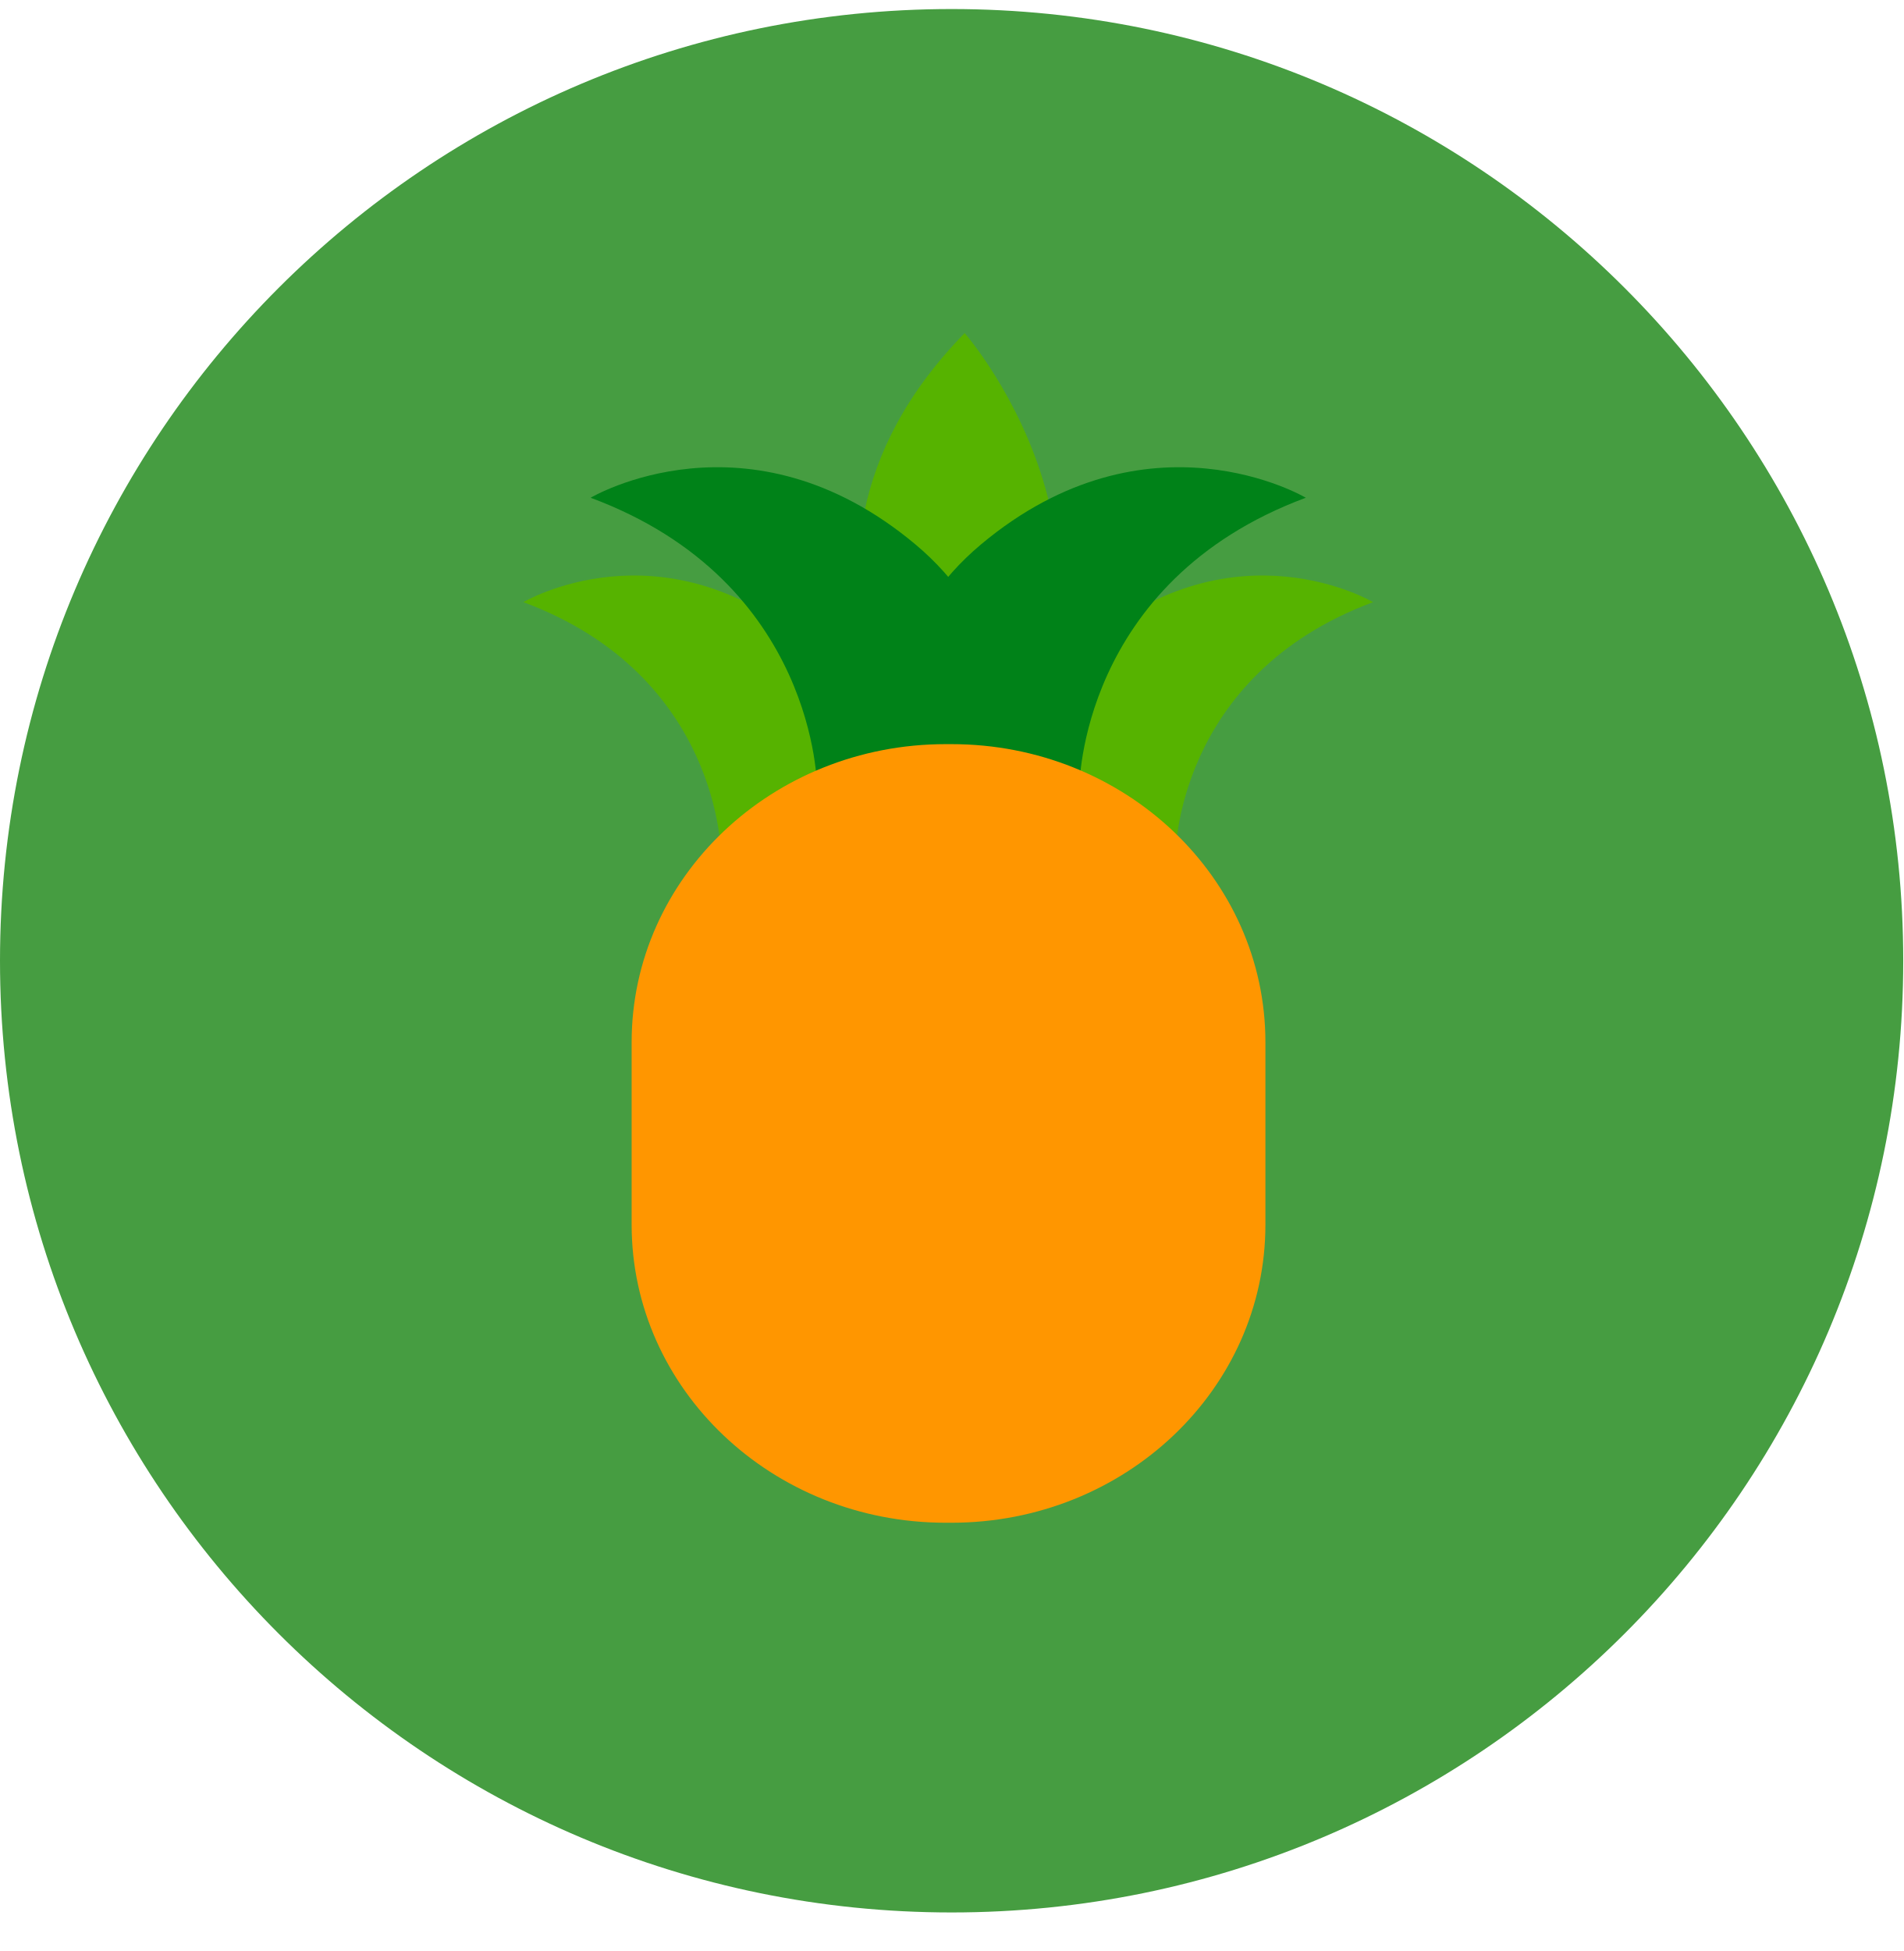
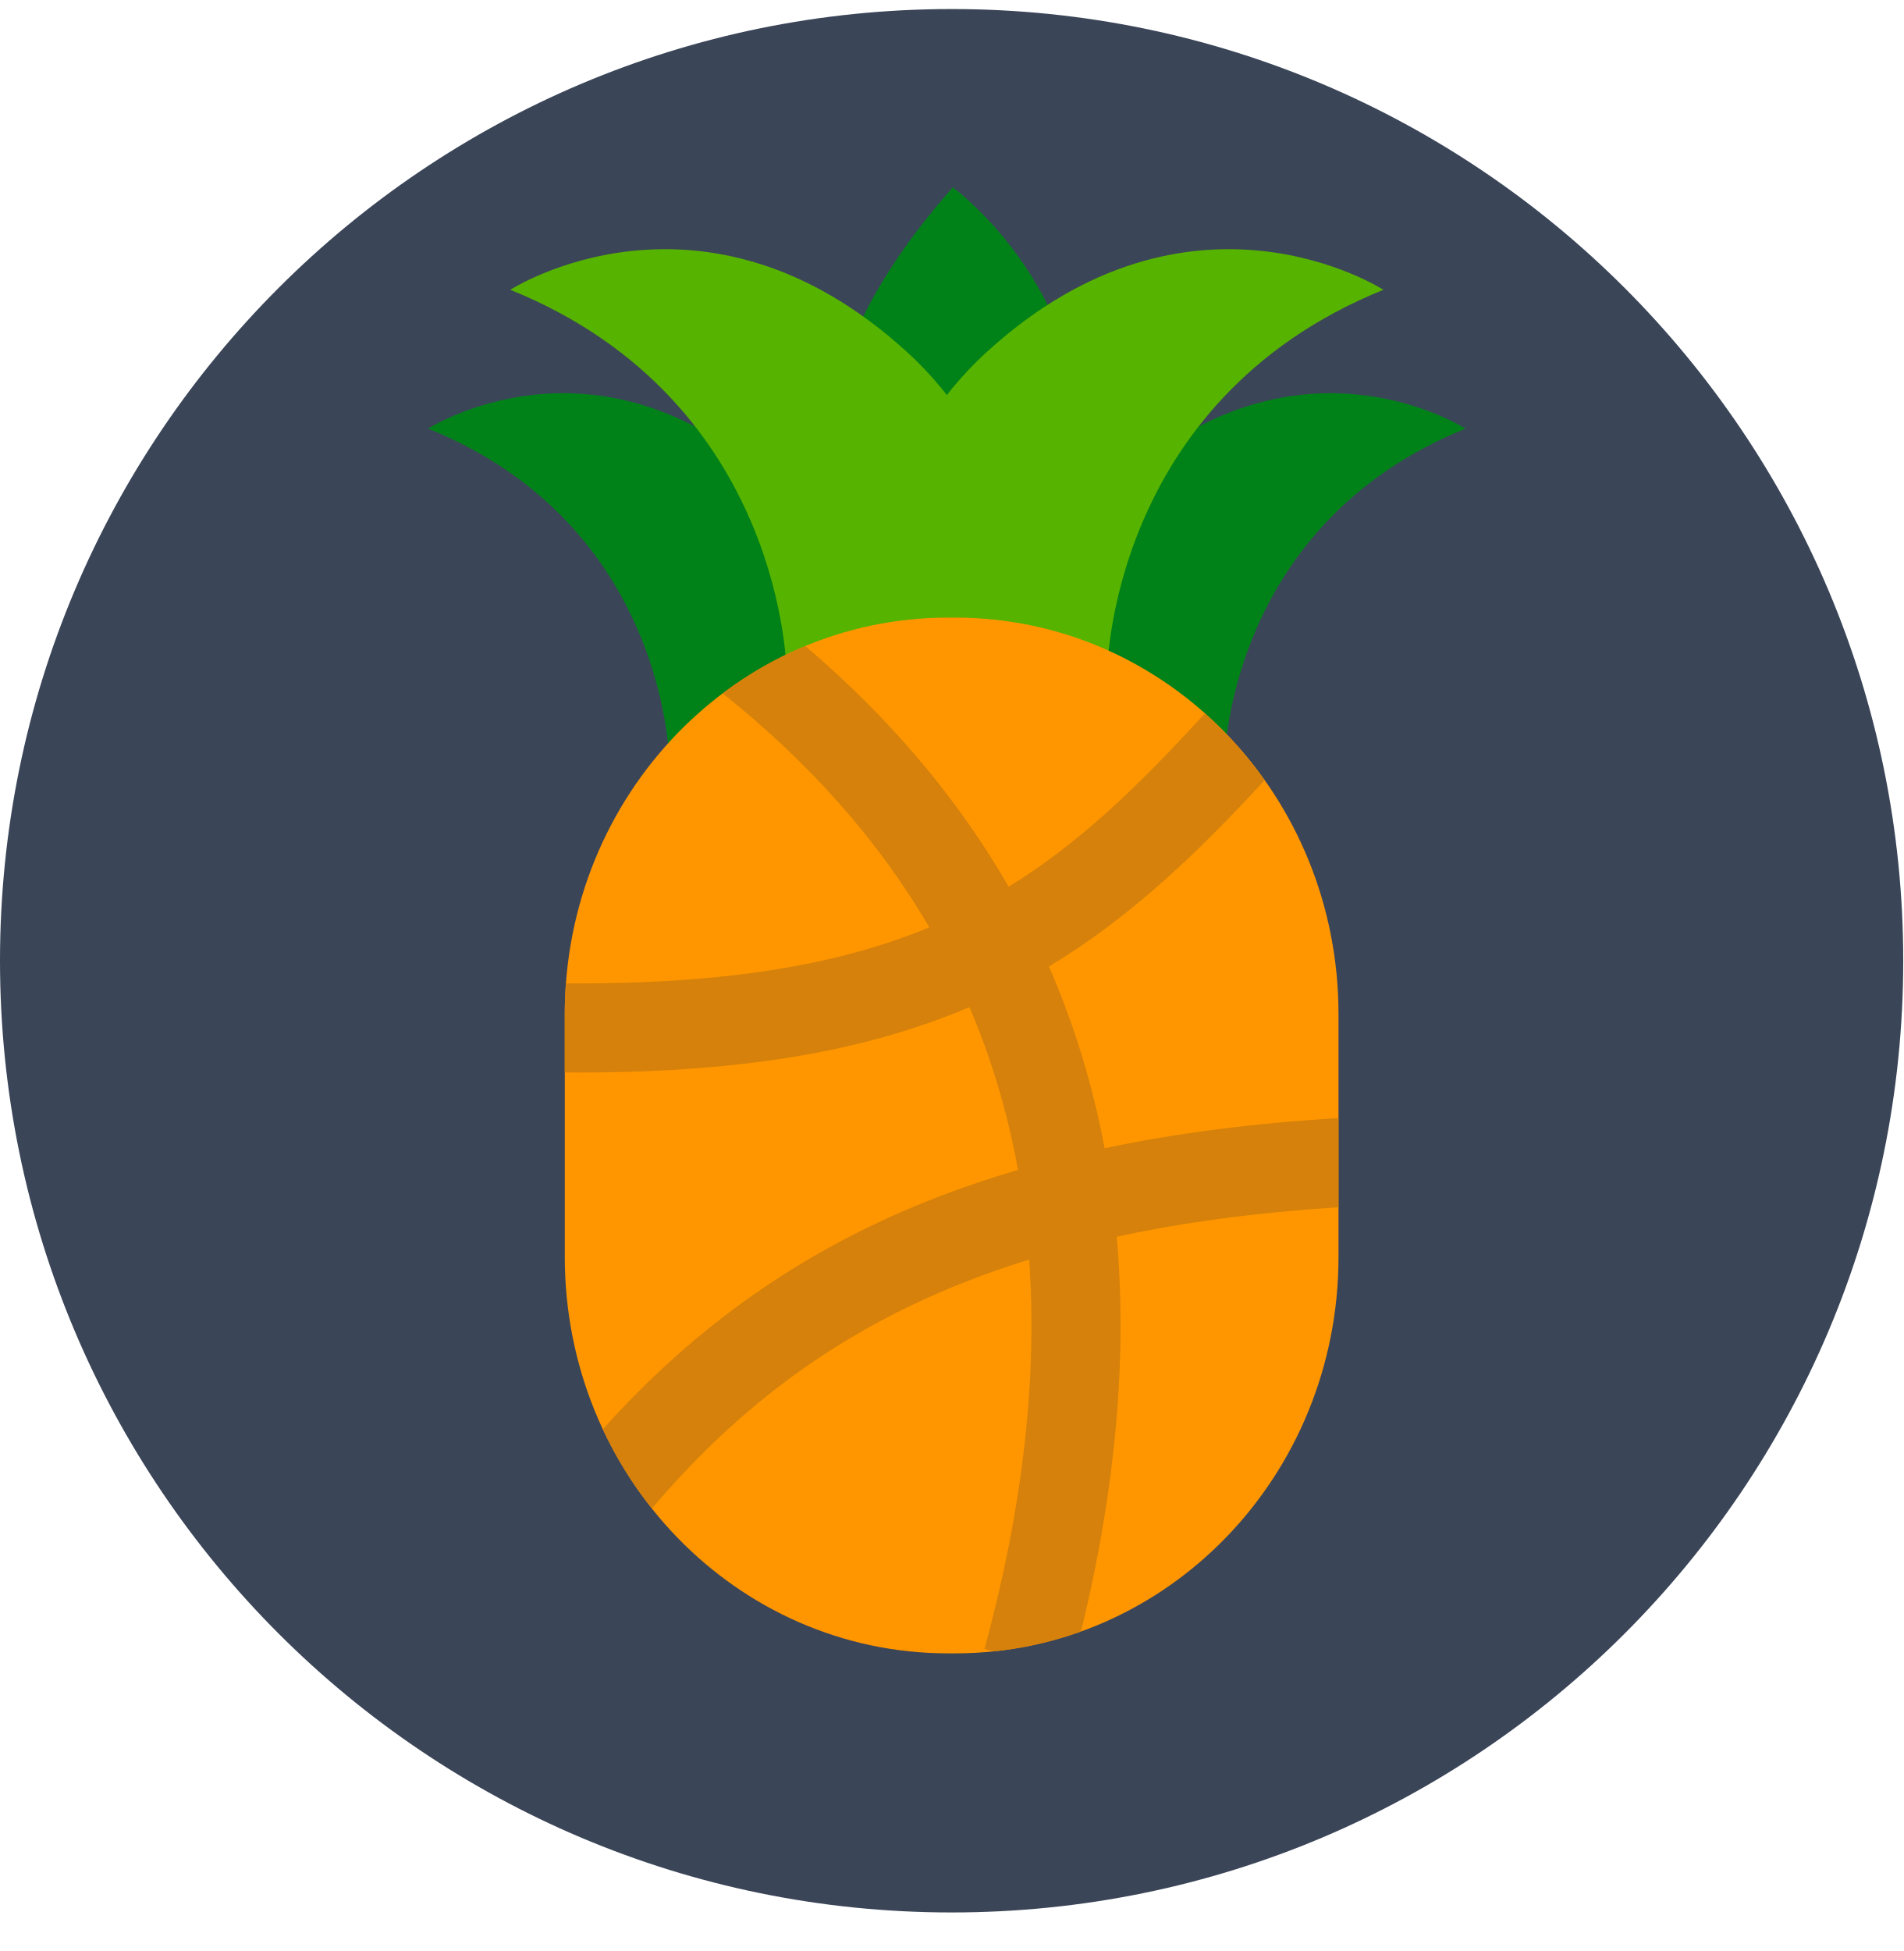
<svg xmlns="http://www.w3.org/2000/svg" width="40" height="41" viewBox="0 0 40 41" fill="none">
-   <path d="M0 20.19C0 9.145 8.954 0.19 20 0.19C31.046 0.19 40 9.145 40 20.19C40 31.236 31.046 40.19 20 40.19C8.954 40.19 0 31.236 0 20.19Z" fill="#469D41" />
-   <path d="M20.062 17.433C20.062 17.433 15.361 12.026 20.274 7C20.274 7 24.881 12.258 20.062 17.433Z" fill="#56B300" />
-   <path d="M24.704 17.968C24.704 17.968 24.704 14.197 28.858 12.654C28.858 12.654 25.968 10.94 22.898 13.511C19.828 16.082 21.453 20.71 21.453 20.71L24.704 17.968Z" fill="#56B300" />
-   <path d="M22.685 16.548C22.685 16.548 22.685 12.227 27.444 10.46C27.444 10.46 24.134 8.496 20.616 11.442C17.098 14.388 18.96 19.691 18.96 19.691L22.685 16.548Z" fill="#008218" />
-   <path d="M15.154 17.968C15.154 17.968 15.153 14.197 11 12.654C11 12.654 13.889 10.94 16.959 13.511C20.03 16.082 18.404 20.71 18.404 20.71L15.154 17.968Z" fill="#56B300" />
-   <path d="M17.172 16.548C17.172 16.548 17.172 12.227 12.413 10.46C12.413 10.46 15.723 8.496 19.241 11.442C22.759 14.388 20.897 19.691 20.897 19.691L17.172 16.548Z" fill="#008218" />
-   <path d="M26.595 25.736C26.595 29.196 23.641 32 19.997 32H19.874C16.23 32 13.275 29.196 13.275 25.736V21.902C13.275 18.442 16.23 15.638 19.874 15.638H19.997C23.641 15.638 26.595 18.442 26.595 21.902V25.736Z" fill="#FF9600" />
+   <path d="M0 20.19C0 9.145 8.954 0.19 20 0.19C31.046 0.19 40 9.145 40 20.19C40 31.236 31.046 40.19 20 40.19C8.954 40.19 0 31.236 0 20.19Z" fill="#3B4558" />
+   <path d="M20.026 15.48C20.026 15.48 13.87 10.866 20.026 3.937C20.026 3.937 26.065 8.346 20.026 15.48Z" fill="#008218" />
+   <path d="M25.73 16.078C25.73 16.078 25.73 11.061 30.8 9.008C30.8 9.008 27.273 6.728 23.525 10.149C19.777 13.569 21.761 19.727 21.761 19.727L25.73 16.078Z" fill="#008218" />
+   <path d="M14.071 16.078C14.071 16.078 14.07 11.061 9 9.008C9 9.008 12.527 6.728 16.275 10.149C20.024 13.569 18.039 19.726 18.039 19.726L14.071 16.078Z" fill="#008218" />
+   <path d="M23.265 14.189C23.265 14.189 23.266 8.441 29.075 6.09C29.075 6.09 25.034 3.477 20.739 7.396C16.445 11.316 18.718 18.37 18.718 18.37L23.265 14.189Z" fill="#56B300" />
+   <path d="M16.535 14.189C16.535 14.189 16.534 8.441 10.725 6.09C10.725 6.09 14.766 3.477 19.061 7.396C23.355 11.316 21.081 18.37 21.081 18.37L16.535 14.189Z" fill="#56B300" />
+   <path d="M11.87 21.311C11.87 16.709 15.476 12.979 19.925 12.979H20.075C24.524 12.979 28.131 16.709 28.131 21.311V26.413C28.131 31.015 24.524 34.745 20.075 34.745H19.925C15.476 34.745 11.87 31.015 11.87 26.413V21.311Z" fill="#FF9600" />
+   <path fill-rule="evenodd" clip-rule="evenodd" d="M15.188 14.571C17.002 16.018 18.46 17.652 19.53 19.488C17.643 20.271 15.277 20.686 11.893 20.666C11.877 20.879 11.869 21.094 11.869 21.311V22.538C15.492 22.561 18.162 22.108 20.374 21.164C20.46 21.364 20.542 21.566 20.619 21.77C20.956 22.66 21.217 23.598 21.396 24.586C20.612 24.815 19.867 25.079 19.157 25.378C16.565 26.472 14.474 28.025 12.669 30.036C12.949 30.635 13.296 31.194 13.7 31.702C15.427 29.665 17.403 28.151 19.885 27.103C20.439 26.87 21.019 26.659 21.63 26.47C21.803 28.909 21.514 31.626 20.691 34.652L20.88 34.704C21.518 34.638 22.134 34.496 22.719 34.286C23.453 31.285 23.693 28.523 23.47 25.99C24.869 25.686 26.413 25.48 28.13 25.371V23.496C26.346 23.604 24.715 23.813 23.215 24.13C23.018 23.08 22.736 22.072 22.369 21.107C22.267 20.837 22.159 20.572 22.045 20.311C23.715 19.306 25.124 17.977 26.579 16.395C26.214 15.878 25.792 15.407 25.324 14.99C23.921 16.53 22.666 17.732 21.199 18.635C20.11 16.741 18.668 15.061 16.924 13.576C16.303 13.834 15.721 14.169 15.188 14.571Z" fill="#D5810B" />
</svg>
